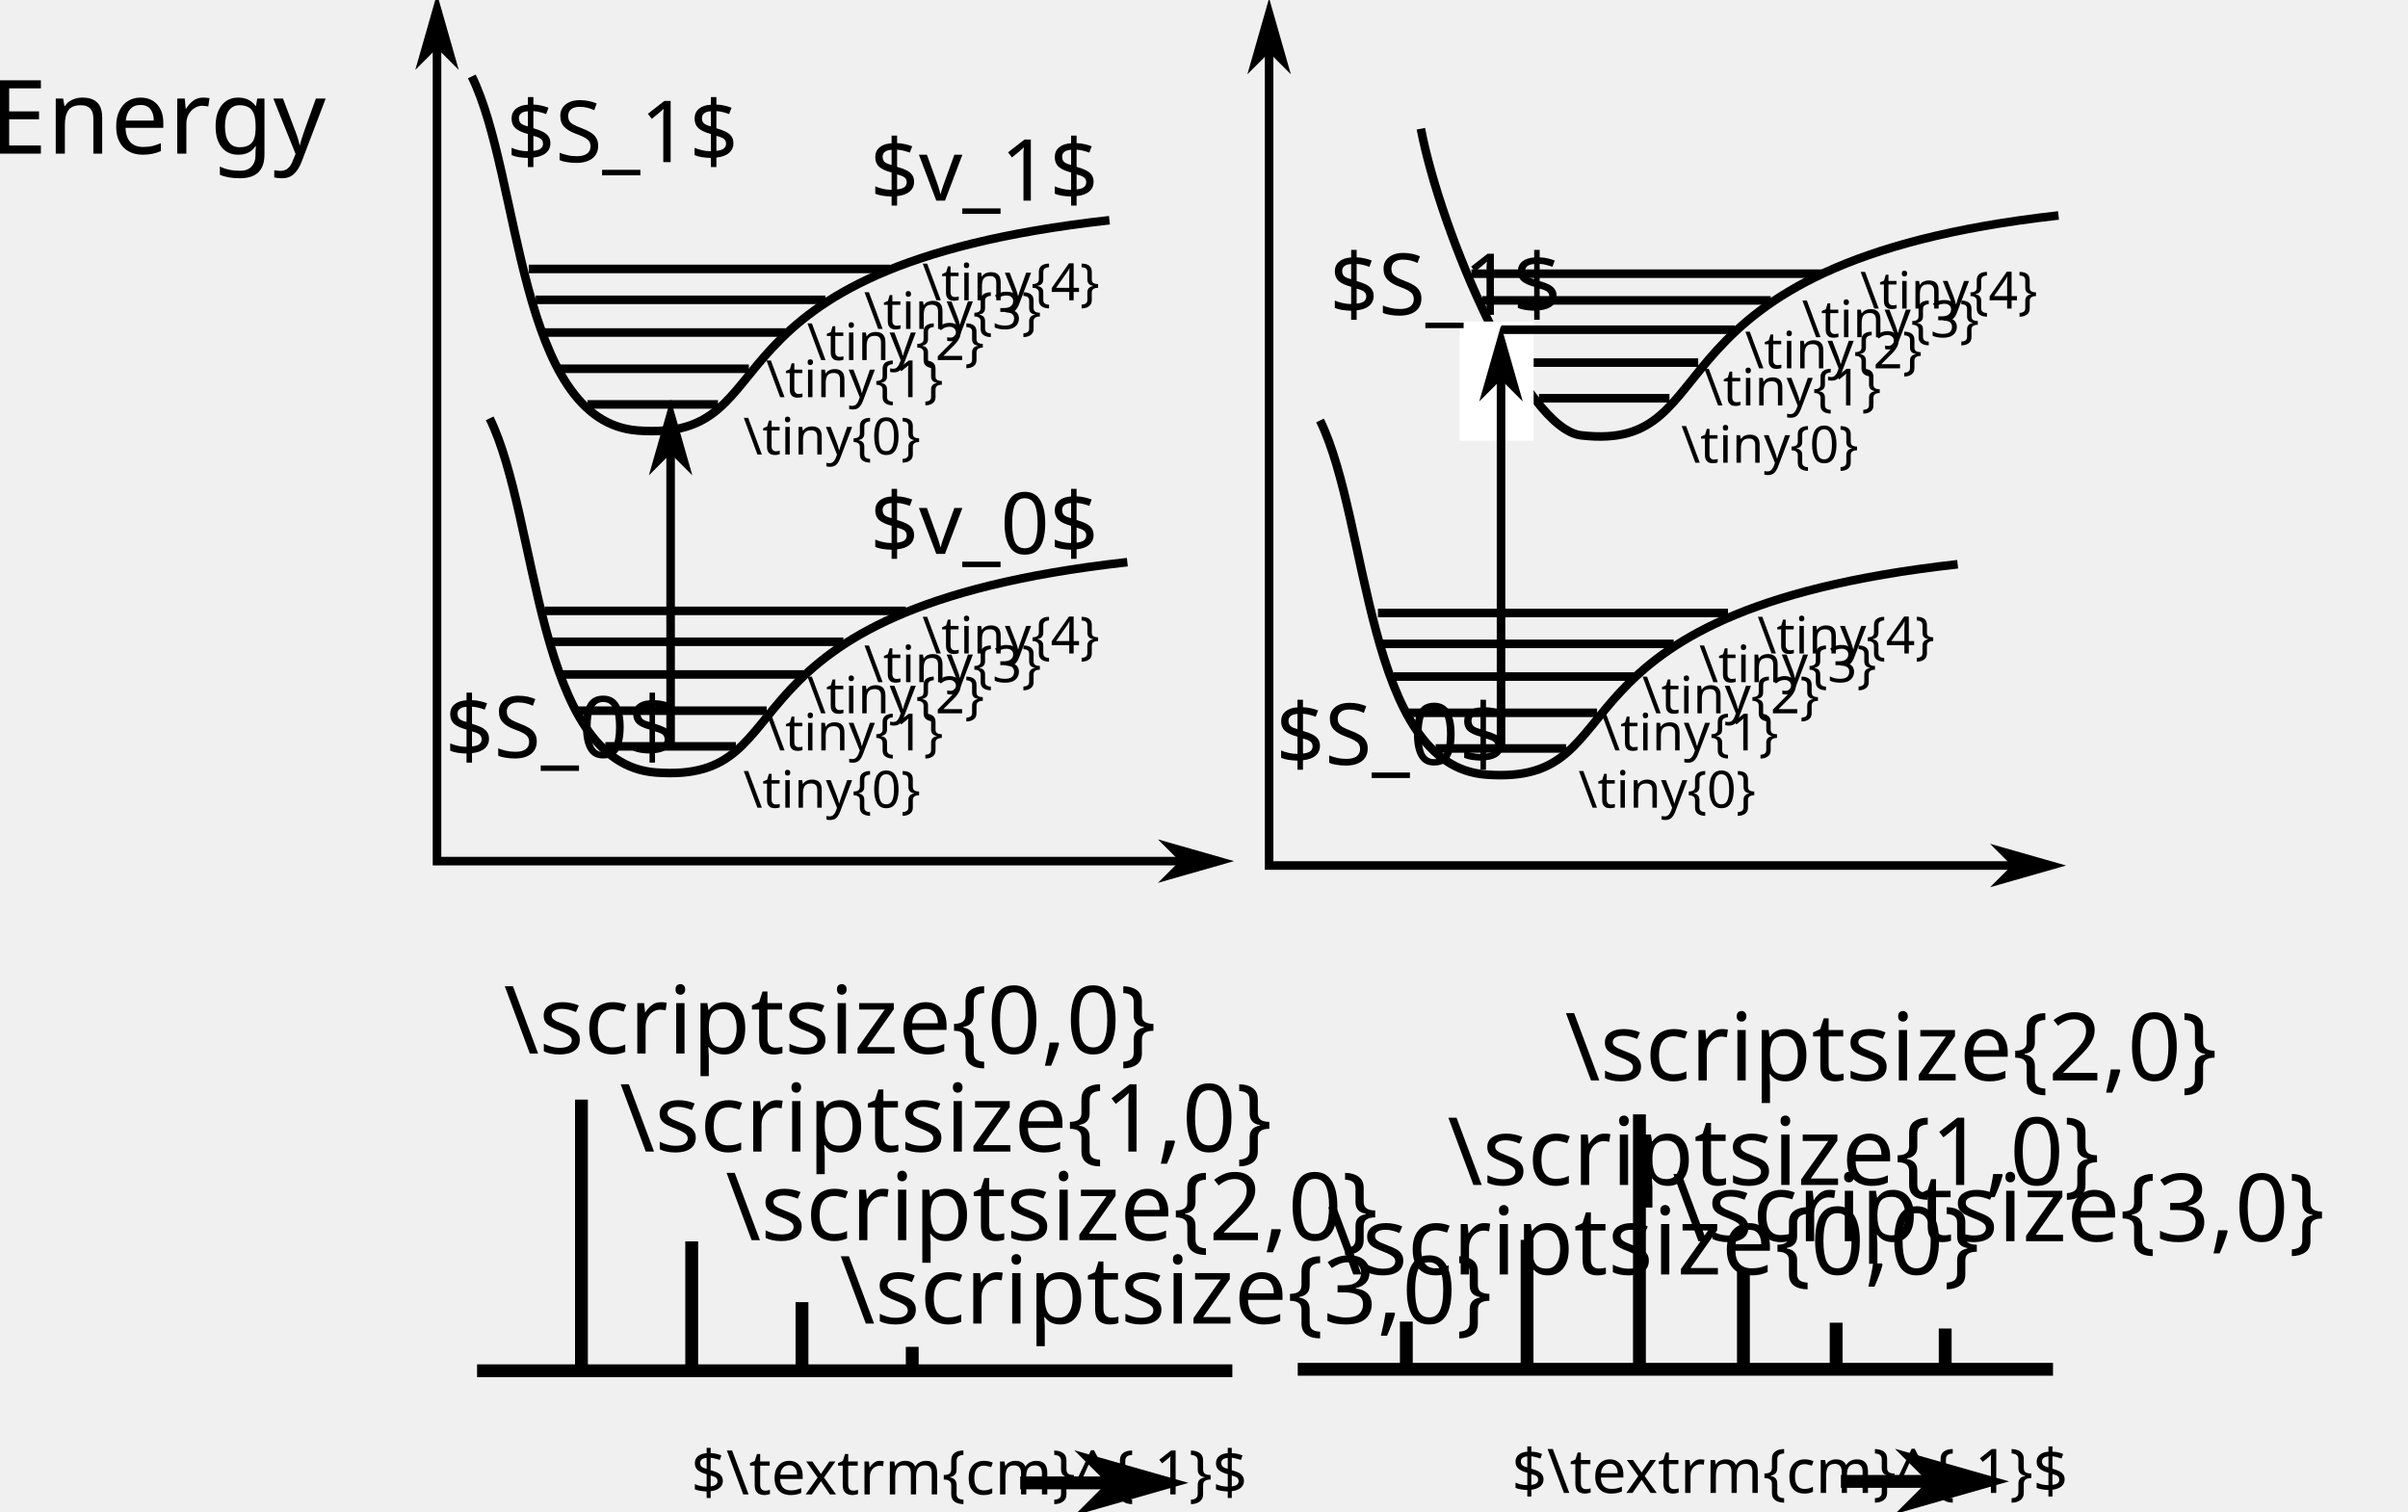
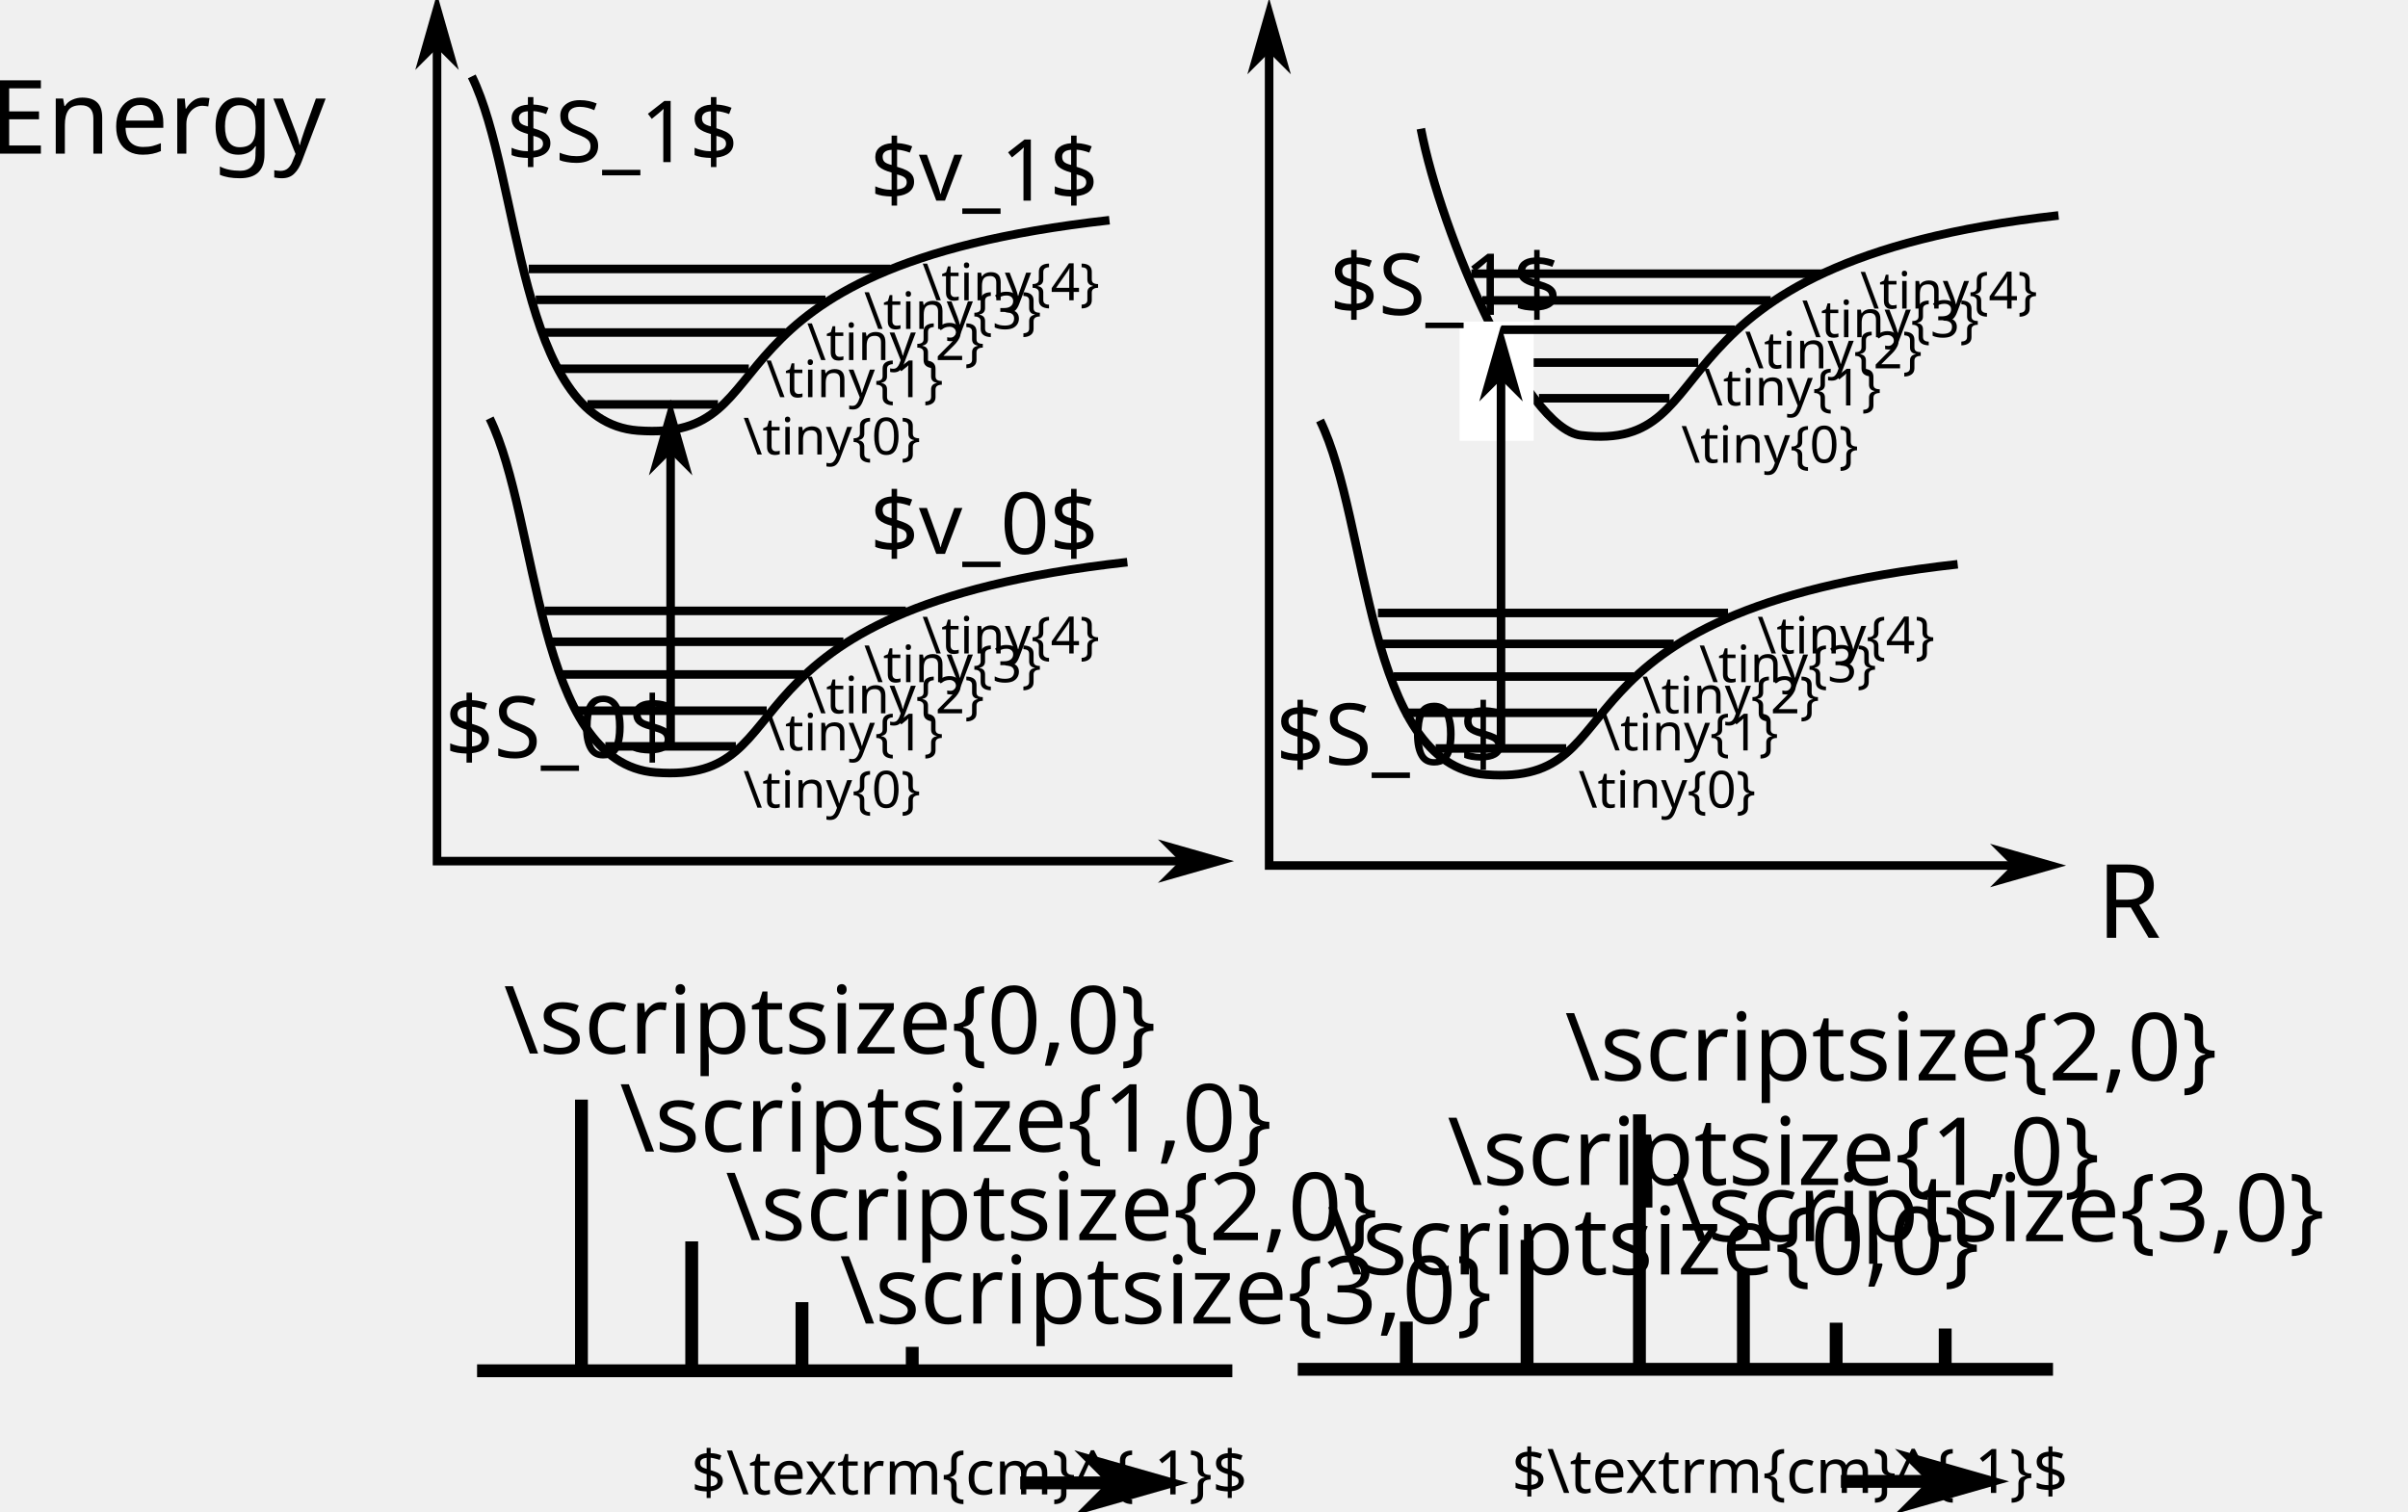
<svg xmlns="http://www.w3.org/2000/svg" id="svg2" version="1.1" width="281.187" height="176.559">
  <defs id="defs6">
    <marker orient="auto" refY="0" refX="0" id="Arrow1Mstart" style="overflow:visible">
      <path id="path4093" d="M 0,0 5,-5 -12.5,0 5,5 0,0 z" style="fill-rule:evenodd;stroke:#000000;stroke-width:1pt;marker-start:none" transform="matrix(0.4,0,0,0.4,4,0)" />
    </marker>
    <marker orient="auto" refY="0" refX="0" id="Arrow1Mend" style="overflow:visible">
      <path id="path4096" d="M 0,0 5,-5 -12.5,0 5,5 0,0 z" style="fill-rule:evenodd;stroke:#000000;stroke-width:1pt;marker-start:none" transform="matrix(-0.4,0,0,-0.4,-4,0)" />
    </marker>
    <marker orient="auto" refY="0" refX="0" id="Arrow1Mstart-1" style="overflow:visible">
      <path id="path4093-4" d="M 0,0 5,-5 -12.5,0 5,5 0,0 z" style="fill-rule:evenodd;stroke:#000000;stroke-width:1pt;marker-start:none" transform="matrix(0.4,0,0,0.4,4,0)" />
    </marker>
    <marker orient="auto" refY="0" refX="0" id="Arrow1Mend-3" style="overflow:visible">
      <path id="path4096-3" d="M 0,0 5,-5 -12.5,0 5,5 0,0 z" style="fill-rule:evenodd;stroke:#000000;stroke-width:1pt;marker-start:none" transform="matrix(-0.4,0,0,-0.4,-4,0)" />
    </marker>
    <marker orient="auto" refY="0" refX="0" id="Arrow1Mend-3-3" style="overflow:visible">
      <path id="path4096-3-6" d="M 0,0 5,-5 -12.5,0 5,5 0,0 z" style="fill-rule:evenodd;stroke:#000000;stroke-width:1pt;marker-start:none" transform="matrix(-0.4,0,0,-0.4,-4,0)" />
    </marker>
    <marker orient="auto" refY="0" refX="0" id="Arrow1Mend-3-3-0" style="overflow:visible">
      <path id="path4096-3-6-6" d="M 0,0 5,-5 -12.5,0 5,5 0,0 z" style="fill-rule:evenodd;stroke:#000000;stroke-width:1pt;marker-start:none" transform="matrix(-0.4,0,0,-0.4,-4,0)" />
    </marker>
  </defs>
  <path style="fill:none;stroke:#000000;stroke-width:1;stroke-linecap:butt;stroke-linejoin:miter;stroke-opacity:1" d="m 57.183,48.859 c 5.773,11.768 5.303,40.318 19.394,41.36 18.37,1.359 5.195,-19.015 55.065,-24.566" id="path2987" />
  <path style="fill:none;stroke:#000000;stroke-width:1;stroke-linecap:butt;stroke-linejoin:miter;stroke-opacity:1" d="m 70.689,87.166 15.238,0" id="path2989" />
  <path style="fill:none;stroke:#000000;stroke-width:1;stroke-linecap:butt;stroke-linejoin:miter;stroke-opacity:1" d="m 67.251,83.002 22.28,0" id="path2989-2" />
  <path style="fill:none;stroke:#000000;stroke-width:1;stroke-linecap:butt;stroke-linejoin:miter;stroke-opacity:1" d="m 65.076,78.769 28.752,0" id="path2989-9" />
  <path style="fill:none;stroke:#000000;stroke-width:1;stroke-linecap:butt;stroke-linejoin:miter;stroke-opacity:1" d="m 64.131,74.952 34.352,0" id="path2989-26" />
  <path style="fill:none;stroke:#000000;stroke-width:1;stroke-linecap:butt;stroke-linejoin:miter;stroke-opacity:1" d="m 63.606,71.343 42.172,0" id="path2989-7" />
  <path style="fill:none;stroke:#000000;stroke-width:1;stroke-linecap:butt;stroke-linejoin:miter;stroke-opacity:1" d="m 55.094,8.924 c 5.773,11.768 5.303,40.318 19.394,41.36 18.37,1.359 5.195,-19.015 55.065,-24.566" id="path2987-4" />
  <path style="fill:none;stroke:#000000;stroke-width:1;stroke-linecap:butt;stroke-linejoin:miter;stroke-opacity:1" d="m 68.6,47.231 15.238,0" id="path2989-90" />
  <path style="fill:none;stroke:#000000;stroke-width:1;stroke-linecap:butt;stroke-linejoin:miter;stroke-opacity:1" d="m 64.993,43.067 22.449,0" id="path2989-2-5" />
  <path style="fill:none;stroke:#000000;stroke-width:1;stroke-linecap:butt;stroke-linejoin:miter;stroke-opacity:1" d="m 63.327,38.834 28.412,0" id="path2989-9-9" />
  <path style="fill:none;stroke:#000000;stroke-width:1;stroke-linecap:butt;stroke-linejoin:miter;stroke-opacity:1" d="m 62.553,35.017 33.84,0" id="path2989-26-2" />
  <path style="fill:none;stroke:#000000;stroke-width:1;stroke-linecap:butt;stroke-linejoin:miter;stroke-opacity:1" d="m 61.745,31.409 42.197,0" id="path2989-7-5" />
  <path style="fill:none;stroke:#000000;stroke-width:1;stroke-linecap:butt;stroke-linejoin:miter;stroke-opacity:1" d="m 165.916,15.031 c 2.394,12.445 12.191,35.052 18.701,35.809 17.94,2.087 5.887,-20.125 55.758,-25.677" id="path2987-5" />
  <path style="fill:none;stroke:#000000;stroke-width:1;stroke-linecap:butt;stroke-linejoin:miter;stroke-opacity:1" d="m 179.709,46.511 15.238,0" id="path2989-0" />
  <path style="fill:none;stroke:#000000;stroke-width:1;stroke-linecap:butt;stroke-linejoin:miter;stroke-opacity:1" d="m 177.04,42.347 21.266,0" id="path2989-2-7" />
  <rect style="fill:#ffffff;fill-opacity:1;fill-rule:nonzero;stroke:none" id="rect5953" width="8.658" height="13.93" x="170.43" y="37.548" />
  <path style="fill:none;stroke:#000000;stroke-width:1;stroke-linecap:butt;stroke-linejoin:miter;stroke-opacity:1" d="m 175.345,38.506 27.235,0" id="path2989-9-6" />
  <path style="fill:none;stroke:#000000;stroke-width:1;stroke-linecap:butt;stroke-linejoin:miter;stroke-opacity:1" d="m 173.098,35.082 33.67,0" id="path2989-26-1" />
  <path style="fill:none;stroke:#000000;stroke-width:1;stroke-linecap:butt;stroke-linejoin:miter;stroke-opacity:1" d="m 171.817,31.964 41.046,0" id="path2989-7-1" />
  <path style="fill:none;stroke:#000000;stroke-width:1;stroke-linecap:butt;stroke-linejoin:miter;stroke-opacity:1" d="m 154.141,49.104 c 5.773,11.768 5.303,40.318 19.394,41.36 18.37,1.359 5.195,-19.015 55.065,-24.566" id="path2987-1" />
  <path style="fill:none;stroke:#000000;stroke-width:1;stroke-linecap:butt;stroke-linejoin:miter;stroke-opacity:1" d="m 167.648,87.411 15.238,0" id="path2989-8" />
  <path style="fill:none;stroke:#000000;stroke-width:1;stroke-linecap:butt;stroke-linejoin:miter;stroke-opacity:1" d="m 163.872,83.247 22.618,0" id="path2989-2-0" />
  <path style="fill:none;stroke:#000000;stroke-width:1;stroke-linecap:butt;stroke-linejoin:miter;stroke-opacity:1" d="m 162.714,79.014 28.073,0" id="path2989-9-64" />
  <path style="fill:none;stroke:#000000;stroke-width:1;stroke-linecap:butt;stroke-linejoin:miter;stroke-opacity:1" d="m 161.43,75.197 34.011,0" id="path2989-26-4" />
  <path style="fill:none;stroke:#000000;stroke-width:1;stroke-linecap:butt;stroke-linejoin:miter;stroke-opacity:1" d="m 160.906,71.588 40.876,0" id="path2989-7-9" />
  <path style="fill:none;stroke:#000000;stroke-width:1;stroke-linecap:butt;stroke-linejoin:miter;stroke-miterlimit:4;stroke-opacity:1;stroke-dasharray:none;marker-start:url(#Arrow1Mstart);marker-end:url(#Arrow1Mend)" d="m 142.129,100.569 -91.097,0 0,-99.319" id="path3314" />
  <text xml:space="preserve" style="font-size:12px;font-style:normal;font-weight:normal;line-height:125%;letter-spacing:0px;word-spacing:0px;fill:#000000;fill-opacity:1;stroke:none;font-family:Sans;-inkscape-font-specification:Sans" x="-1.178" y="17.951" id="text4898" transform="scale(1.00033,0.9996703)">
    <tspan id="tspan4900" x="-1.178" y="17.951">Energy</tspan>
  </text>
  <path style="fill:none;stroke:#000000;stroke-width:1;stroke-linecap:butt;stroke-linejoin:miter;stroke-miterlimit:4;stroke-opacity:1;stroke-dasharray:none;marker-start:url(#Arrow1Mstart);marker-end:url(#Arrow1Mend)" d="m 239.295,101.082 -91.097,0 0,-99.32" id="path3314-3" />
  <path style="fill:none;stroke:#000000;stroke-width:1.5;stroke-linecap:butt;stroke-linejoin:miter;stroke-opacity:1" d="m 55.708,160.091 88.194,0" id="path2989-7-17-0" />
  <path style="fill:none;stroke:#000000;stroke-width:1.5;stroke-linecap:butt;stroke-linejoin:miter;stroke-opacity:1" d="m 67.898,128.422 0,31.054" id="path2989-7-17-5" />
  <path style="fill:none;stroke:#000000;stroke-width:1.5;stroke-linecap:butt;stroke-linejoin:miter;stroke-opacity:1" d="m 80.773,144.98 0,14.496" id="path2989-7-17-5-3" />
  <path style="fill:none;stroke:#000000;stroke-width:1.5;stroke-linecap:butt;stroke-linejoin:miter;stroke-opacity:1" d="m 93.649,152.076 0,7.4" id="path2989-7-17-5-1" />
  <path style="fill:none;stroke:#000000;stroke-width:1.5;stroke-linecap:butt;stroke-linejoin:miter;stroke-opacity:1" d="m 106.525,157.298 0,2.178" id="path2989-7-17-5-5" />
  <text xml:space="preserve" style="font-size:11px;font-style:normal;font-weight:normal;line-height:125%;letter-spacing:0px;word-spacing:0px;fill:#000000;fill-opacity:1;stroke:none;font-family:Sans;-inkscape-font-specification:Sans" x="58.815" y="123.083" id="text5018" transform="scale(1.00033,0.9996703)">
    <tspan id="tspan5020" x="58.815" y="123.083">\scriptsize{0,0}</tspan>
  </text>
  <text xml:space="preserve" style="font-size:11px;font-style:normal;font-weight:normal;line-height:125%;letter-spacing:0px;word-spacing:0px;fill:#000000;fill-opacity:1;stroke:none;font-family:Sans;-inkscape-font-specification:Sans" x="72.346" y="134.532" id="text5022" transform="scale(1.00033,0.9996703)">
    <tspan id="tspan5024" x="72.346" y="134.532">\scriptsize{1,0}</tspan>
  </text>
  <text xml:space="preserve" style="font-size:11px;font-style:normal;font-weight:normal;line-height:125%;letter-spacing:0px;word-spacing:0px;fill:#000000;fill-opacity:1;stroke:none;font-family:Sans;-inkscape-font-specification:Sans" x="84.707" y="144.883" id="text5026" transform="scale(1.00033,0.9996703)">
    <tspan id="tspan5028" x="84.707" y="144.883">\scriptsize{2,0}</tspan>
  </text>
  <text xml:space="preserve" style="font-size:11px;font-style:normal;font-weight:normal;line-height:125%;letter-spacing:0px;word-spacing:0px;fill:#000000;fill-opacity:1;stroke:none;font-family:Sans;-inkscape-font-specification:Sans" x="98.036" y="154.625" id="text5030" transform="scale(1.00033,0.9996703)">
    <tspan id="tspan5032" x="98.036" y="154.625">\scriptsize{3,0}</tspan>
  </text>
  <path style="fill:none;stroke:#000000;stroke-width:1.5;stroke-linecap:butt;stroke-linejoin:miter;stroke-opacity:1;marker-end:url(#Arrow1Mend-3)" d="m 119.133,173.184 16.687,0" id="path2989-7-17-9" />
  <text xml:space="preserve" style="font-size:7.167px;font-style:normal;font-weight:normal;line-height:125%;letter-spacing:0px;word-spacing:0px;fill:#000000;fill-opacity:1;stroke:none;font-family:Sans;-inkscape-font-specification:Sans" x="80.677" y="174.587" id="text5240" transform="scale(1.00033,0.9996703)">
    <tspan id="tspan5242" x="80.677" y="174.587">$\textrm{cm}^{-1}$</tspan>
  </text>
  <path style="fill:none;stroke:#000000;stroke-width:1.5;stroke-linecap:butt;stroke-linejoin:miter;stroke-opacity:1" d="m 151.54,159.919 88.194,0" id="path2989-7-17-0-8" />
  <path style="fill:none;stroke:#000000;stroke-width:1.5;stroke-linecap:butt;stroke-linejoin:miter;stroke-opacity:1" d="m 164.22,154.351 0,4.953" id="path2989-7-17-5-8" />
  <path style="fill:none;stroke:#000000;stroke-width:1.5;stroke-linecap:butt;stroke-linejoin:miter;stroke-opacity:1" d="m 178.32,144.808 0,14.496" id="path2989-7-17-5-3-1" />
  <path style="fill:none;stroke:#000000;stroke-width:1.5;stroke-linecap:butt;stroke-linejoin:miter;stroke-opacity:1" d="m 191.441,130.145 0,29.404" id="path2989-7-17-5-1-6" />
  <path style="fill:none;stroke:#000000;stroke-width:1.5;stroke-linecap:butt;stroke-linejoin:miter;stroke-opacity:1" d="m 203.582,148.343 0,11.179" id="path2989-7-17-5-5-5" />
  <path style="fill:none;stroke:#000000;stroke-width:1.5;stroke-linecap:butt;stroke-linejoin:miter;stroke-opacity:1;marker-end:url(#Arrow1Mend-3)" d="m 214.965,173.011 16.687,0" id="path2989-7-17-9-3" />
  <text xml:space="preserve" style="font-size:7.167px;font-style:normal;font-weight:normal;line-height:125%;letter-spacing:0px;word-spacing:0px;fill:#000000;fill-opacity:1;stroke:none;font-family:Sans;-inkscape-font-specification:Sans" x="176.477" y="174.415" id="text5240-6" transform="scale(1.00033,0.9996703)">
    <tspan id="tspan5242-5" x="176.477" y="174.415">$\textrm{cm}^{-1}$</tspan>
  </text>
  <path style="fill:none;stroke:#000000;stroke-width:1.5;stroke-linecap:butt;stroke-linejoin:miter;stroke-opacity:1" d="m 214.411,154.478 0,5.329" id="path2989-7-17-5-5-5-3" />
  <path style="fill:none;stroke:#000000;stroke-width:1.5;stroke-linecap:butt;stroke-linejoin:miter;stroke-opacity:1" d="m 227.145,155.158 0,4.159" id="path2989-7-17-5-5-5-5" />
  <path style="fill:none;stroke:#000000;stroke-width:1;stroke-linecap:butt;stroke-linejoin:miter;stroke-miterlimit:4;stroke-opacity:1;stroke-dasharray:none;marker-start:none;marker-end:url(#Arrow1Mend-3-3)" d="m 78.308,87.304 c 0,-38.7 0,-38.7 0,-38.7" id="path5357" />
  <path style="fill:none;stroke:#000000;stroke-width:1;stroke-linecap:butt;stroke-linejoin:miter;stroke-miterlimit:4;stroke-opacity:1;stroke-dasharray:none;marker-start:none;marker-end:url(#Arrow1Mend-3-3)" d="m 175.278,87.526 c 0,-47.557 0,-47.557 0,-47.557" id="path5357-3" />
  <g id="g3223" transform="translate(5.075258,4)">
    <text id="text3199" y="19.433" x="96.508" style="font-size:10px;font-style:normal;font-weight:normal;line-height:125%;letter-spacing:0px;word-spacing:0px;fill:#000000;fill-opacity:1;stroke:none;font-family:Sans;-inkscape-font-specification:Sans" xml:space="preserve">
      <tspan y="19.433" x="96.508" id="tspan3201">$v_1$</tspan>
    </text>
    <text id="text3203" y="49.077" x="81.714" style="font-size:6px;font-style:normal;font-weight:normal;line-height:125%;letter-spacing:0px;word-spacing:0px;fill:#000000;fill-opacity:1;stroke:none;font-family:Sans;-inkscape-font-specification:Sans" xml:space="preserve">
      <tspan y="49.077" x="81.714" id="tspan3205">\tiny{0}</tspan>
    </text>
    <text id="text3207" y="42.385" x="84.367" style="font-size:6px;font-style:normal;font-weight:normal;line-height:125%;letter-spacing:0px;word-spacing:0px;fill:#000000;fill-opacity:1;stroke:none;font-family:Sans;-inkscape-font-specification:Sans" xml:space="preserve">
      <tspan y="42.385" x="84.367" id="tspan3209">\tiny{1}</tspan>
    </text>
    <text id="text3211" y="38.051" x="89.154" style="font-size:6px;font-style:normal;font-weight:normal;line-height:125%;letter-spacing:0px;word-spacing:0px;fill:#000000;fill-opacity:1;stroke:none;font-family:Sans;-inkscape-font-specification:Sans" xml:space="preserve">
      <tspan y="38.051" x="89.154" id="tspan3213">\tiny{2}</tspan>
    </text>
    <text id="text3215" y="34.415" x="95.816" style="font-size:6px;font-style:normal;font-weight:normal;line-height:125%;letter-spacing:0px;word-spacing:0px;fill:#000000;fill-opacity:1;stroke:none;font-family:Sans;-inkscape-font-specification:Sans" xml:space="preserve">
      <tspan y="34.415" x="95.816" id="tspan3217">\tiny{3}</tspan>
    </text>
    <text id="text3219" y="31.067" x="102.613" style="font-size:6px;font-style:normal;font-weight:normal;line-height:125%;letter-spacing:0px;word-spacing:0px;fill:#000000;fill-opacity:1;stroke:none;font-family:Sans;-inkscape-font-specification:Sans" xml:space="preserve">
      <tspan y="31.067" x="102.613" id="tspan3221">\tiny{4}</tspan>
    </text>
  </g>
  <text xml:space="preserve" style="font-size:10px;font-style:normal;font-weight:normal;line-height:125%;letter-spacing:0px;word-spacing:0px;fill:#000000;fill-opacity:1;stroke:none;font-family:Sans;-inkscape-font-specification:Sans" x="101.583" y="64.685" id="text3199-6">
    <tspan id="tspan3201-4" x="101.583" y="64.685">$v_0$</tspan>
  </text>
  <g id="g3380" transform="translate(5.075258,4)">
    <text id="text3203-5" y="90.33" x="81.714" style="font-size:6px;font-style:normal;font-weight:normal;line-height:125%;letter-spacing:0px;word-spacing:0px;fill:#000000;fill-opacity:1;stroke:none;font-family:Sans;-inkscape-font-specification:Sans" xml:space="preserve">
      <tspan y="90.33" x="81.714" id="tspan3205-0">\tiny{0}</tspan>
    </text>
    <text id="text3207-0" y="83.638" x="84.367" style="font-size:6px;font-style:normal;font-weight:normal;line-height:125%;letter-spacing:0px;word-spacing:0px;fill:#000000;fill-opacity:1;stroke:none;font-family:Sans;-inkscape-font-specification:Sans" xml:space="preserve">
      <tspan y="83.638" x="84.367" id="tspan3209-8">\tiny{1}</tspan>
    </text>
    <text id="text3211-2" y="79.304" x="89.154" style="font-size:6px;font-style:normal;font-weight:normal;line-height:125%;letter-spacing:0px;word-spacing:0px;fill:#000000;fill-opacity:1;stroke:none;font-family:Sans;-inkscape-font-specification:Sans" xml:space="preserve">
      <tspan y="79.304" x="89.154" id="tspan3213-0">\tiny{2}</tspan>
    </text>
    <text id="text3215-6" y="75.667" x="95.816" style="font-size:6px;font-style:normal;font-weight:normal;line-height:125%;letter-spacing:0px;word-spacing:0px;fill:#000000;fill-opacity:1;stroke:none;font-family:Sans;-inkscape-font-specification:Sans" xml:space="preserve">
      <tspan y="75.667" x="95.816" id="tspan3217-4">\tiny{3}</tspan>
    </text>
    <text id="text3219-0" y="72.319" x="102.613" style="font-size:6px;font-style:normal;font-weight:normal;line-height:125%;letter-spacing:0px;word-spacing:0px;fill:#000000;fill-opacity:1;stroke:none;font-family:Sans;-inkscape-font-specification:Sans" xml:space="preserve">
      <tspan y="72.319" x="102.613" id="tspan3221-6">\tiny{4}</tspan>
    </text>
  </g>
  <g transform="translate(102.5978,4)" id="g3380-8">
    <text id="text3203-5-0" y="90.33" x="81.714" style="font-size:6px;font-style:normal;font-weight:normal;line-height:125%;letter-spacing:0px;word-spacing:0px;fill:#000000;fill-opacity:1;stroke:none;font-family:Sans;-inkscape-font-specification:Sans" xml:space="preserve">
      <tspan y="90.33" x="81.714" id="tspan3205-0-5">\tiny{0}</tspan>
    </text>
    <text id="text3207-0-1" y="83.638" x="84.367" style="font-size:6px;font-style:normal;font-weight:normal;line-height:125%;letter-spacing:0px;word-spacing:0px;fill:#000000;fill-opacity:1;stroke:none;font-family:Sans;-inkscape-font-specification:Sans" xml:space="preserve">
      <tspan y="83.638" x="84.367" id="tspan3209-8-7">\tiny{1}</tspan>
    </text>
    <text id="text3211-2-9" y="79.304" x="89.154" style="font-size:6px;font-style:normal;font-weight:normal;line-height:125%;letter-spacing:0px;word-spacing:0px;fill:#000000;fill-opacity:1;stroke:none;font-family:Sans;-inkscape-font-specification:Sans" xml:space="preserve">
      <tspan y="79.304" x="89.154" id="tspan3213-0-5">\tiny{2}</tspan>
    </text>
    <text id="text3215-6-0" y="75.667" x="95.816" style="font-size:6px;font-style:normal;font-weight:normal;line-height:125%;letter-spacing:0px;word-spacing:0px;fill:#000000;fill-opacity:1;stroke:none;font-family:Sans;-inkscape-font-specification:Sans" xml:space="preserve">
      <tspan y="75.667" x="95.816" id="tspan3217-4-2">\tiny{3}</tspan>
    </text>
    <text id="text3219-0-2" y="72.319" x="102.613" style="font-size:6px;font-style:normal;font-weight:normal;line-height:125%;letter-spacing:0px;word-spacing:0px;fill:#000000;fill-opacity:1;stroke:none;font-family:Sans;-inkscape-font-specification:Sans" xml:space="preserve">
      <tspan y="72.319" x="102.613" id="tspan3221-6-8">\tiny{4}</tspan>
    </text>
  </g>
  <g transform="translate(114.5978,-36.28551)" id="g3380-8-4">
    <text id="text3203-5-0-8" y="90.33" x="81.714" style="font-size:6px;font-style:normal;font-weight:normal;line-height:125%;letter-spacing:0px;word-spacing:0px;fill:#000000;fill-opacity:1;stroke:none;font-family:Sans;-inkscape-font-specification:Sans" xml:space="preserve">
      <tspan y="90.33" x="81.714" id="tspan3205-0-5-1">\tiny{0}</tspan>
    </text>
    <text id="text3207-0-1-1" y="83.638" x="84.367" style="font-size:6px;font-style:normal;font-weight:normal;line-height:125%;letter-spacing:0px;word-spacing:0px;fill:#000000;fill-opacity:1;stroke:none;font-family:Sans;-inkscape-font-specification:Sans" xml:space="preserve">
      <tspan y="83.638" x="84.367" id="tspan3209-8-7-2">\tiny{1}</tspan>
    </text>
    <text id="text3211-2-9-1" y="79.304" x="89.154" style="font-size:6px;font-style:normal;font-weight:normal;line-height:125%;letter-spacing:0px;word-spacing:0px;fill:#000000;fill-opacity:1;stroke:none;font-family:Sans;-inkscape-font-specification:Sans" xml:space="preserve">
      <tspan y="79.304" x="89.154" id="tspan3213-0-5-8">\tiny{2}</tspan>
    </text>
    <text id="text3215-6-0-8" y="75.667" x="95.816" style="font-size:6px;font-style:normal;font-weight:normal;line-height:125%;letter-spacing:0px;word-spacing:0px;fill:#000000;fill-opacity:1;stroke:none;font-family:Sans;-inkscape-font-specification:Sans" xml:space="preserve">
      <tspan y="75.667" x="95.816" id="tspan3217-4-2-6">\tiny{3}</tspan>
    </text>
    <text id="text3219-0-2-0" y="72.319" x="102.613" style="font-size:6px;font-style:normal;font-weight:normal;line-height:125%;letter-spacing:0px;word-spacing:0px;fill:#000000;fill-opacity:1;stroke:none;font-family:Sans;-inkscape-font-specification:Sans" xml:space="preserve">
      <tspan y="72.319" x="102.613" id="tspan3221-6-8-0">\tiny{4}</tspan>
    </text>
  </g>
  <text xml:space="preserve" style="font-size:11px;font-style:normal;font-weight:normal;line-height:125%;letter-spacing:0px;word-spacing:0px;fill:#000000;fill-opacity:1;stroke:none;font-family:Sans;-inkscape-font-specification:Sans" x="154.936" y="148.891" id="text5018-2" transform="scale(1.00033,0.9996703)">
    <tspan id="tspan5020-1" x="154.936" y="148.891">\scriptsize{0,0}</tspan>
  </text>
  <text xml:space="preserve" style="font-size:11px;font-style:normal;font-weight:normal;line-height:125%;letter-spacing:0px;word-spacing:0px;fill:#000000;fill-opacity:1;stroke:none;font-family:Sans;-inkscape-font-specification:Sans" x="168.963" y="138.439" id="text5022-8" transform="scale(1.00033,0.9996703)">
    <tspan id="tspan5024-3" x="168.963" y="138.439">\scriptsize{1,0}</tspan>
  </text>
  <text xml:space="preserve" style="font-size:11px;font-style:normal;font-weight:normal;line-height:125%;letter-spacing:0px;word-spacing:0px;fill:#000000;fill-opacity:1;stroke:none;font-family:Sans;-inkscape-font-specification:Sans" x="182.691" y="126.224" id="text5026-5" transform="scale(1.00033,0.9996703)">
    <tspan id="tspan5028-3" x="182.691" y="126.224">\scriptsize{2,0}</tspan>
  </text>
  <text xml:space="preserve" style="font-size:11px;font-style:normal;font-weight:normal;line-height:125%;letter-spacing:0px;word-spacing:0px;fill:#000000;fill-opacity:1;stroke:none;font-family:Sans;-inkscape-font-specification:Sans" x="195.226" y="145.009" id="text5030-1" transform="scale(1.00033,0.9996703)">
    <tspan id="tspan5032-6" x="195.226" y="145.009">\scriptsize{3,0}</tspan>
  </text>
  <text xml:space="preserve" style="font-size:10px;font-style:normal;font-weight:normal;line-height:125%;letter-spacing:0px;word-spacing:0px;fill:#000000;fill-opacity:1;stroke:none;font-family:Sans;-inkscape-font-specification:Sans" x="51.947" y="88.488" id="text3106">
    <tspan id="tspan3108" x="51.947" y="88.488">$S_0$</tspan>
  </text>
  <text xml:space="preserve" style="font-size:10px;font-style:normal;font-weight:normal;line-height:125%;letter-spacing:0px;word-spacing:0px;fill:#000000;fill-opacity:1;stroke:none;font-family:Sans;-inkscape-font-specification:Sans" x="59.112" y="18.927" id="text3110">
    <tspan id="tspan3112" x="59.112" y="18.927">$S_1$</tspan>
  </text>
  <text xml:space="preserve" style="font-size:10px;font-style:normal;font-weight:normal;line-height:125%;letter-spacing:0px;word-spacing:0px;fill:#000000;fill-opacity:1;stroke:none;font-family:Sans;-inkscape-font-specification:Sans" x="148.977" y="89.316" id="text3106-9">
    <tspan id="tspan3108-5" x="148.977" y="89.316">$S_0$</tspan>
  </text>
  <text xml:space="preserve" style="font-size:10px;font-style:normal;font-weight:normal;line-height:125%;letter-spacing:0px;word-spacing:0px;fill:#000000;fill-opacity:1;stroke:none;font-family:Sans;-inkscape-font-specification:Sans" x="155.247" y="36.773" id="text3110-5">
    <tspan id="tspan3112-3" x="155.247" y="36.773">$S_1$</tspan>
  </text>
+   <text xml:space="preserve" style="font-size:12px;font-style:normal;font-weight:normal;line-height:125%;letter-spacing:0px;word-spacing:0px;fill:#000000;fill-opacity:1;stroke:none;font-family:Sans;-inkscape-font-specification:Sans" x="244.78" y="109.562" id="text4898-4" transform="scale(1.00033,0.9996703)">
+     <tspan id="tspan4900-3" x="244.78" y="109.562">R</tspan>
+   </text>
</svg>
